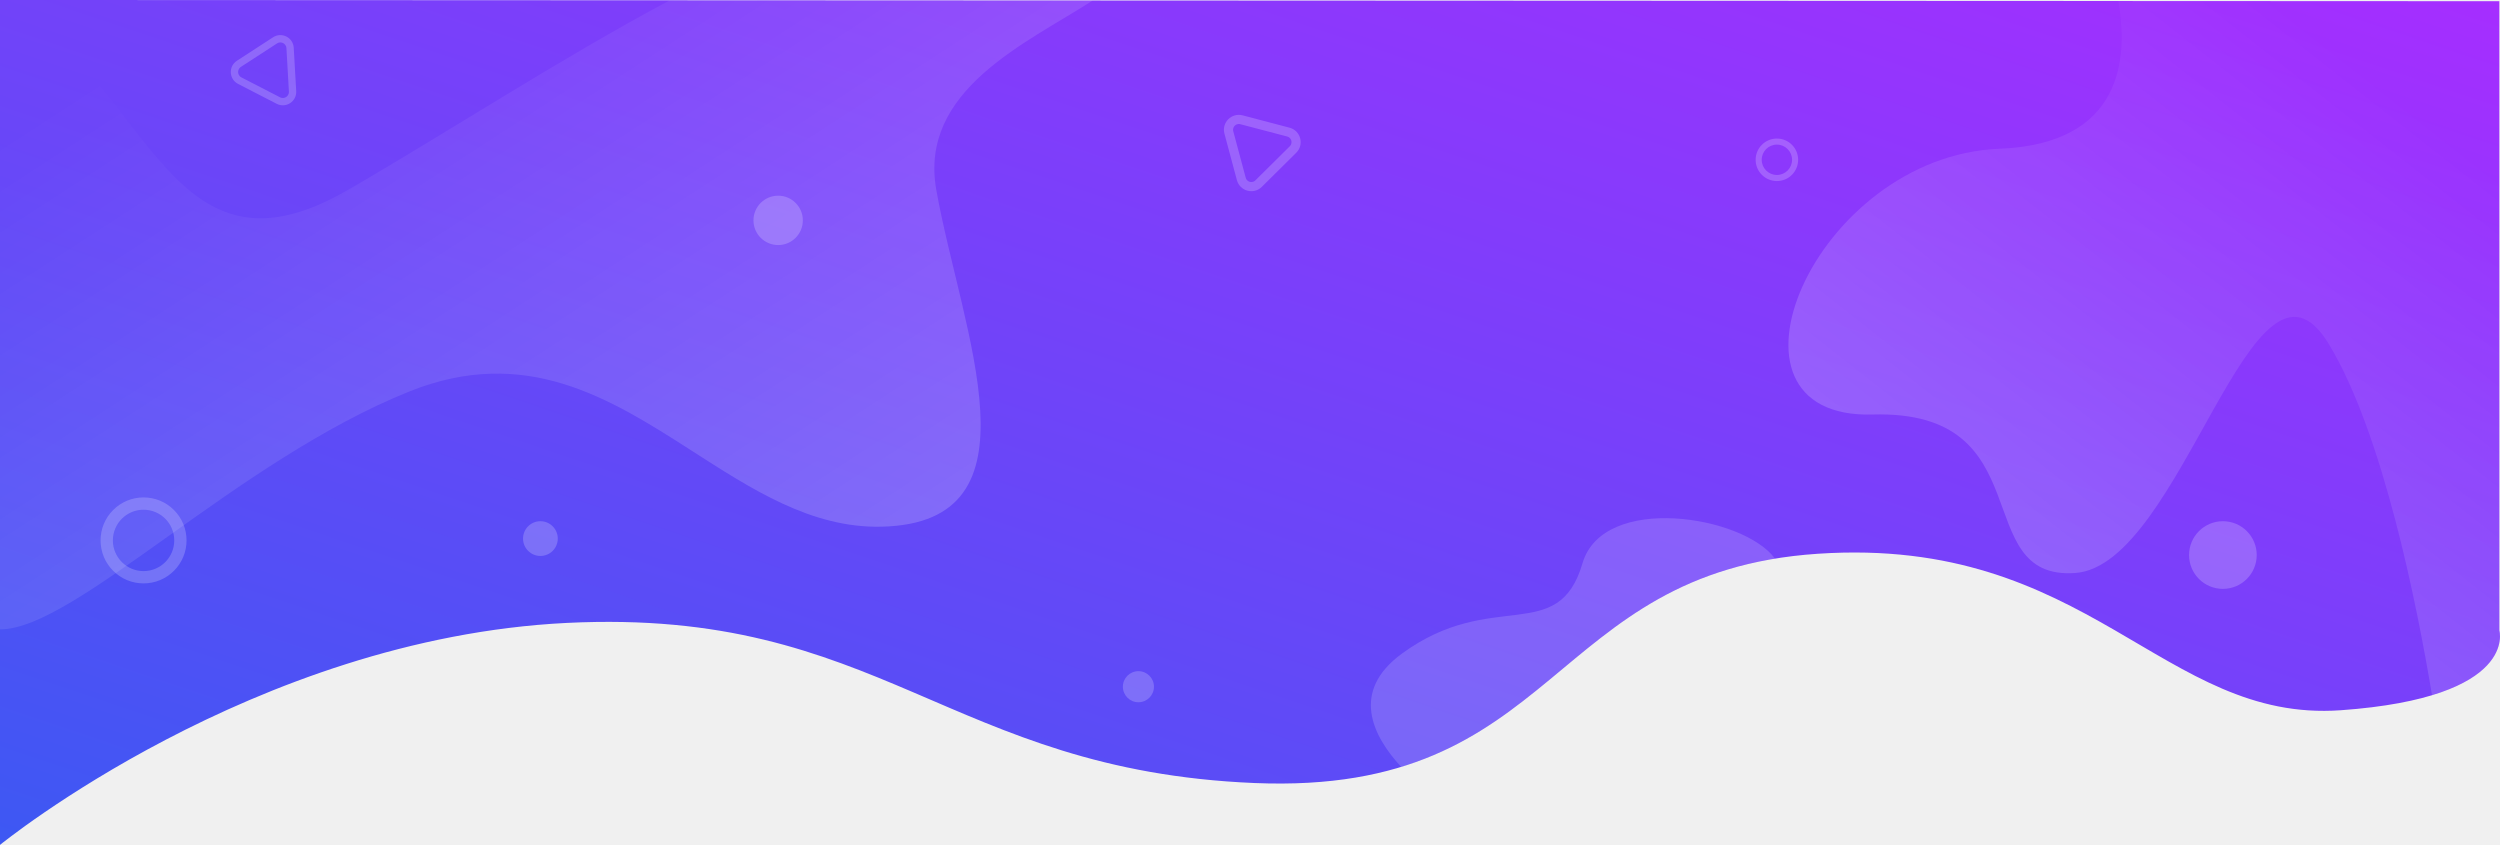
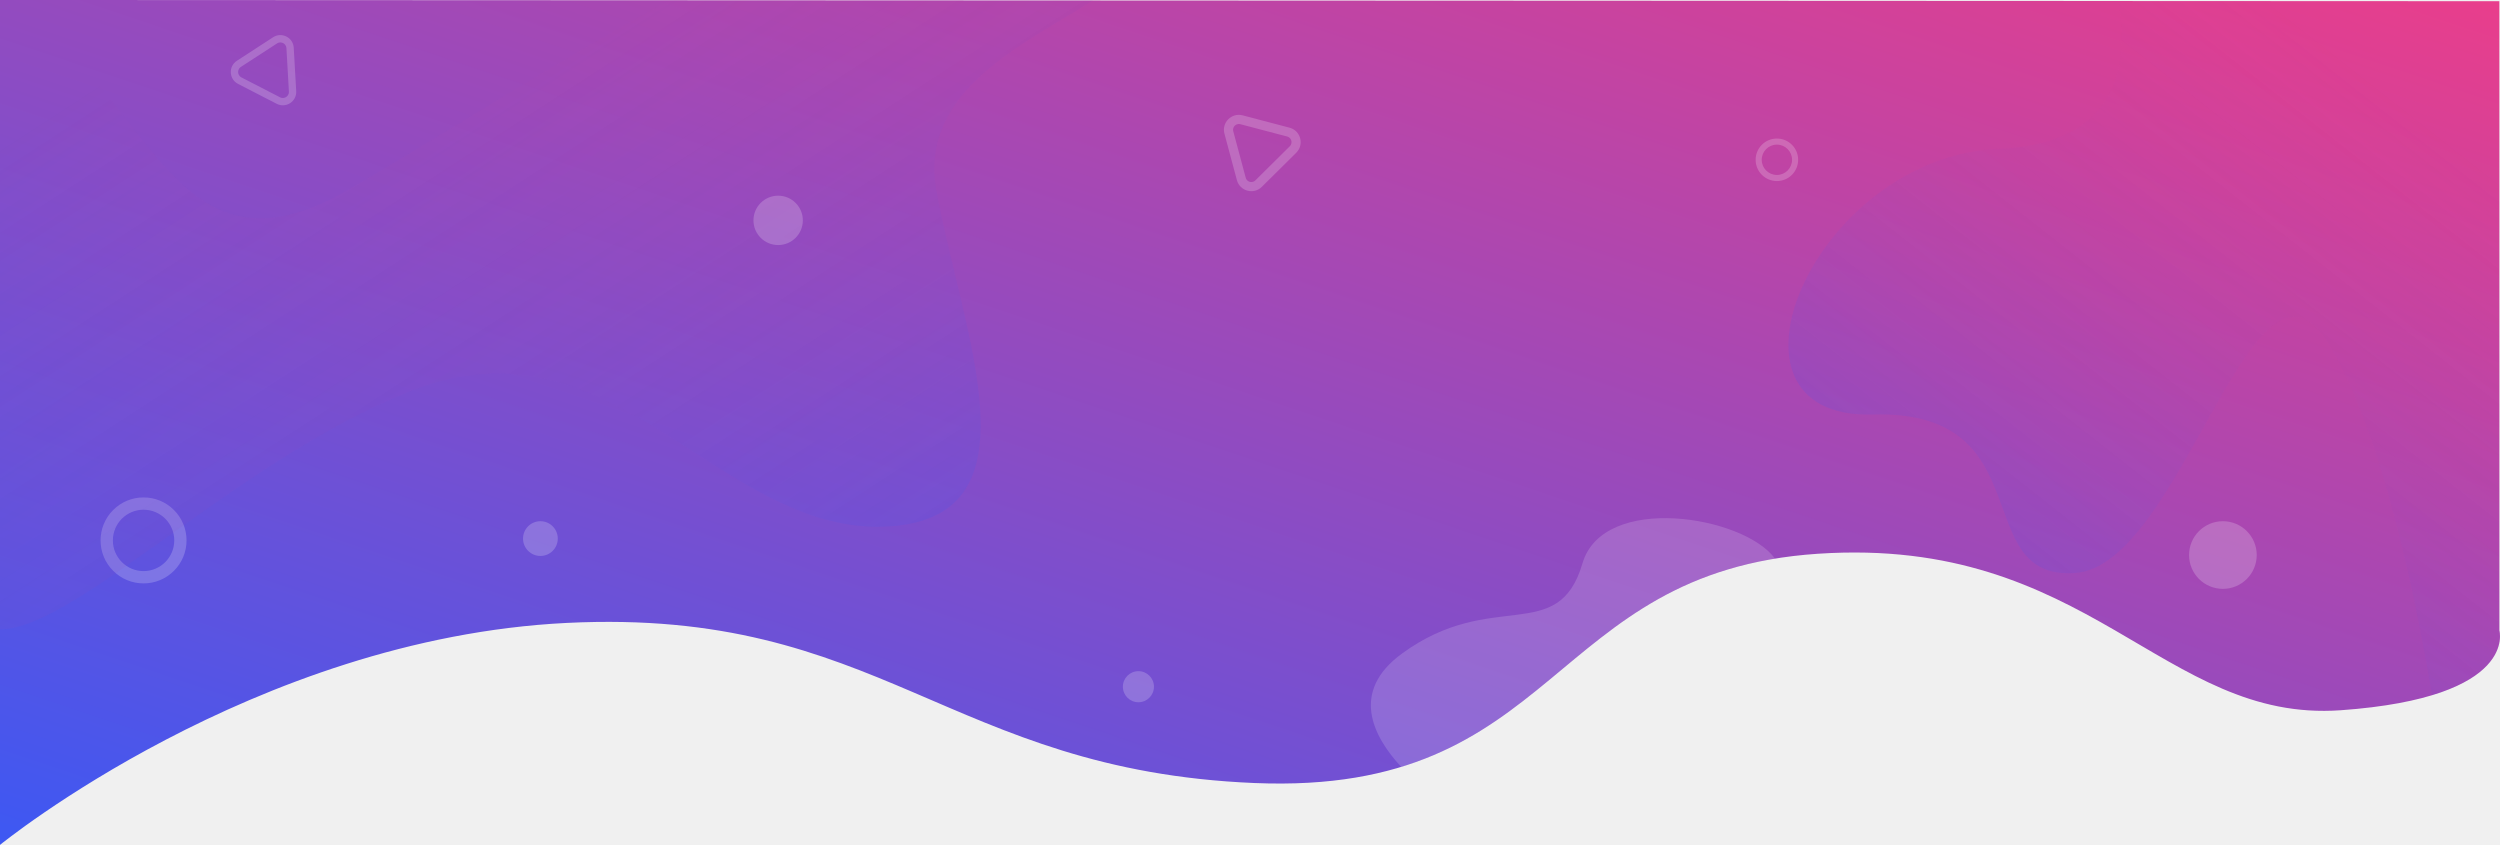
<svg xmlns="http://www.w3.org/2000/svg" xmlns:xlink="http://www.w3.org/1999/xlink" id="Group_202" data-name="Group 202" width="1367.025" height="462" viewBox="0 0 1367.025 462">
  <defs>
    <linearGradient id="linear-gradient" x1="1" y1="0.01" x2="0" y2="1" gradientUnits="objectBoundingBox">
-       <stop offset="0" stop-color="#a52eff" />
+       <stop offset="0" stop-color="#e83e8c" />
      <stop offset="1" stop-color="#3d58f3" />
    </linearGradient>
    <linearGradient id="linear-gradient-2" x1="0.814" y1="0.106" x2="0.213" y2="0.854" gradientUnits="objectBoundingBox">
-       <stop offset="0" stop-color="#fff" stop-opacity="0" />
-       <stop offset="1" stop-color="#fff" stop-opacity="0.2" />
+       <stop offset="0" stop-color="#e83e8c" stop-opacity="0" />
+       <stop offset="1" stop-color="#3d58f3" stop-opacity="0.2" />
    </linearGradient>
    <linearGradient id="linear-gradient-3" x1="0.093" y1="0.119" x2="0.916" y2="0.851" xlink:href="#linear-gradient-2" />
  </defs>
  <path id="Path_152" data-name="Path 152" d="M1436,788s138.5-112.93,310-121.387,208.5,80.593,376,87.558S2281.5,638.754,2430,628.8s188.5,92.533,286,85.568,86.667-43.705,86.667-43.705v-344L1436,326Z" transform="translate(-1436 -326)" fill="url(#linear-gradient)" />
  <path id="Path_351" data-name="Path 351" d="M-3034.666,214.667c-41.333-68-80,121.334-138.667,125.333-29.536,2.013-33.726-20.643-42.515-43.3-8.667-22.346-21.808-44.691-68.152-43.367C-3377.333,256-3316,112-3214.666,108c67.471-2.664,70.511-49.656,65.009-80.768l208.324.1v344s6.592,22.366-36.815,35.5C-2986.331,357.575-3005.006,263.463-3034.666,214.667Z" transform="translate(4308 -26.667)" fill="url(#linear-gradient-2)" />
  <path id="Path_195" data-name="Path 195" d="M-1412.5,47a23.348,23.348,0,0,1-16.617-6.883A23.345,23.345,0,0,1-1436,23.5a23.347,23.347,0,0,1,6.883-16.618A23.348,23.348,0,0,1-1412.5,0a23.348,23.348,0,0,1,16.617,6.883A23.347,23.347,0,0,1-1389,23.5a23.345,23.345,0,0,1-6.883,16.617A23.348,23.348,0,0,1-1412.5,47Zm0-40.286A16.805,16.805,0,0,0-1429.285,23.5,16.8,16.8,0,0,0-1412.5,40.286,16.8,16.8,0,0,0-1395.714,23.5,16.805,16.805,0,0,0-1412.5,6.714Z" transform="translate(1490.999 272)" fill="#fff" stroke="rgba(0,0,0,0)" stroke-width="1" opacity="0.2" />
  <path id="Path_355" data-name="Path 355" d="M-4241.53,390.684V46.537l5.658,0c77.6,51.747,88.6,159.233,184.341,104,52.73-30.421,116.771-72.154,176.222-103.822l231.295.113c-36.131,23.25-95.348,48.932-85.517,103.709,14,78,60,182-30,184-38.392.853-70.961-20.493-104.227-41.84-44.718-28.695-90.7-57.391-153.773-32.16-94.464,37.786-183.03,130.145-223.9,130.147Z" transform="translate(4241.531 -46.537)" fill="url(#linear-gradient-3)" />
  <path id="Path_342" data-name="Path 342" d="M-1424.377,23.246a11.548,11.548,0,0,1-8.219-3.4,11.546,11.546,0,0,1-3.4-8.218,11.548,11.548,0,0,1,3.4-8.219,11.548,11.548,0,0,1,8.219-3.4,11.547,11.547,0,0,1,8.219,3.4,11.547,11.547,0,0,1,3.4,8.219,11.546,11.546,0,0,1-3.4,8.218A11.548,11.548,0,0,1-1424.377,23.246Zm0-19.925a8.312,8.312,0,0,0-8.3,8.3,8.311,8.311,0,0,0,8.3,8.3,8.311,8.311,0,0,0,8.3-8.3A8.312,8.312,0,0,0-1424.377,3.321Z" transform="translate(2395.999 75.754)" fill="#fff" stroke="rgba(0,0,0,0)" stroke-width="1" opacity="0.2" />
  <circle id="Ellipse_80" data-name="Ellipse 80" cx="13.5" cy="13.5" r="13.5" transform="translate(412 107)" fill="#fff" opacity="0.2" />
  <circle id="Ellipse_81" data-name="Ellipse 81" cx="18.5" cy="18.5" r="18.5" transform="translate(1197 285)" fill="#fff" opacity="0.2" />
  <circle id="Ellipse_68" data-name="Ellipse 68" cx="8.5" cy="8.5" r="8.5" transform="translate(614 367)" fill="#fff" opacity="0.2" />
  <g id="Path_343" data-name="Path 343" transform="matrix(0.259, 0.966, -0.966, 0.259, 710.181, 49.242)" fill="none" opacity="0.2">
    <path d="M18.565,10.207a8.165,8.165,0,0,1,14.178,0L45.89,33.214A8.165,8.165,0,0,1,38.8,45.43H12.507A8.165,8.165,0,0,1,5.418,33.214Z" stroke="none" />
    <path d="M 25.654 11.093 C 25.102 11.093 23.729 11.249 22.906 12.688 L 9.759 35.695 C 8.943 37.123 9.495 38.38 9.77 38.854 C 10.045 39.328 10.862 40.43 12.507 40.43 L 38.801 40.43 C 40.446 40.43 41.263 39.328 41.538 38.854 C 41.813 38.38 42.365 37.123 41.549 35.695 L 28.402 12.688 C 27.58 11.249 26.206 11.093 25.654 11.093 M 25.654 6.093 C 28.415 6.093 31.176 7.465 32.743 10.207 L 45.89 33.214 C 49 38.658 45.07 45.43 38.801 45.43 L 12.507 45.43 C 6.238 45.43 2.308 38.658 5.418 33.214 L 18.565 10.207 C 20.132 7.465 22.893 6.093 25.654 6.093 Z" stroke="none" fill="#fff" />
  </g>
  <g id="Path_344" data-name="Path 344" transform="matrix(-0.839, 0.545, -0.545, -0.839, 181.642, 48.728)" fill="none" opacity="0.2">
    <path d="M17.093,9.782a7.321,7.321,0,0,1,12.712,0L41.592,30.409a7.32,7.32,0,0,1-6.356,10.952H11.662A7.321,7.321,0,0,1,5.306,30.409Z" stroke="none" />
    <path d="M 23.449 10.093 C 22.869 10.093 21.429 10.256 20.566 11.766 L 8.779 32.394 C 7.922 33.892 8.501 35.211 8.79 35.708 C 9.078 36.205 9.936 37.362 11.662 37.362 L 35.236 37.362 C 36.962 37.362 37.819 36.205 38.108 35.708 C 38.396 35.211 38.975 33.892 38.119 32.394 L 26.332 11.766 C 25.469 10.256 24.028 10.093 23.449 10.093 M 23.449 6.093 C 25.924 6.093 28.399 7.323 29.805 9.782 L 41.592 30.409 C 44.38 35.29 40.857 41.362 35.236 41.362 L 11.662 41.362 C 6.041 41.362 2.517 35.29 5.306 30.409 L 17.093 9.782 C 18.498 7.323 20.973 6.093 23.449 6.093 Z" stroke="none" fill="#fff" />
  </g>
  <path id="Path_349" data-name="Path 349" d="M-3541.334,357.334c49.333-36,85.334-4,98.667-49.334,11.337-38.546,88.224-26,105.256-2.529-99.087,16.29-120.5,88.257-204.39,113.885C-3557.392,402.493-3569.836,378.133-3541.334,357.334Z" transform="translate(4308)" fill="#fff" opacity="0.16" />
  <circle id="Ellipse_82" data-name="Ellipse 82" cx="9.5" cy="9.5" r="9.5" transform="translate(286 285)" fill="#fff" opacity="0.2" />
</svg>
